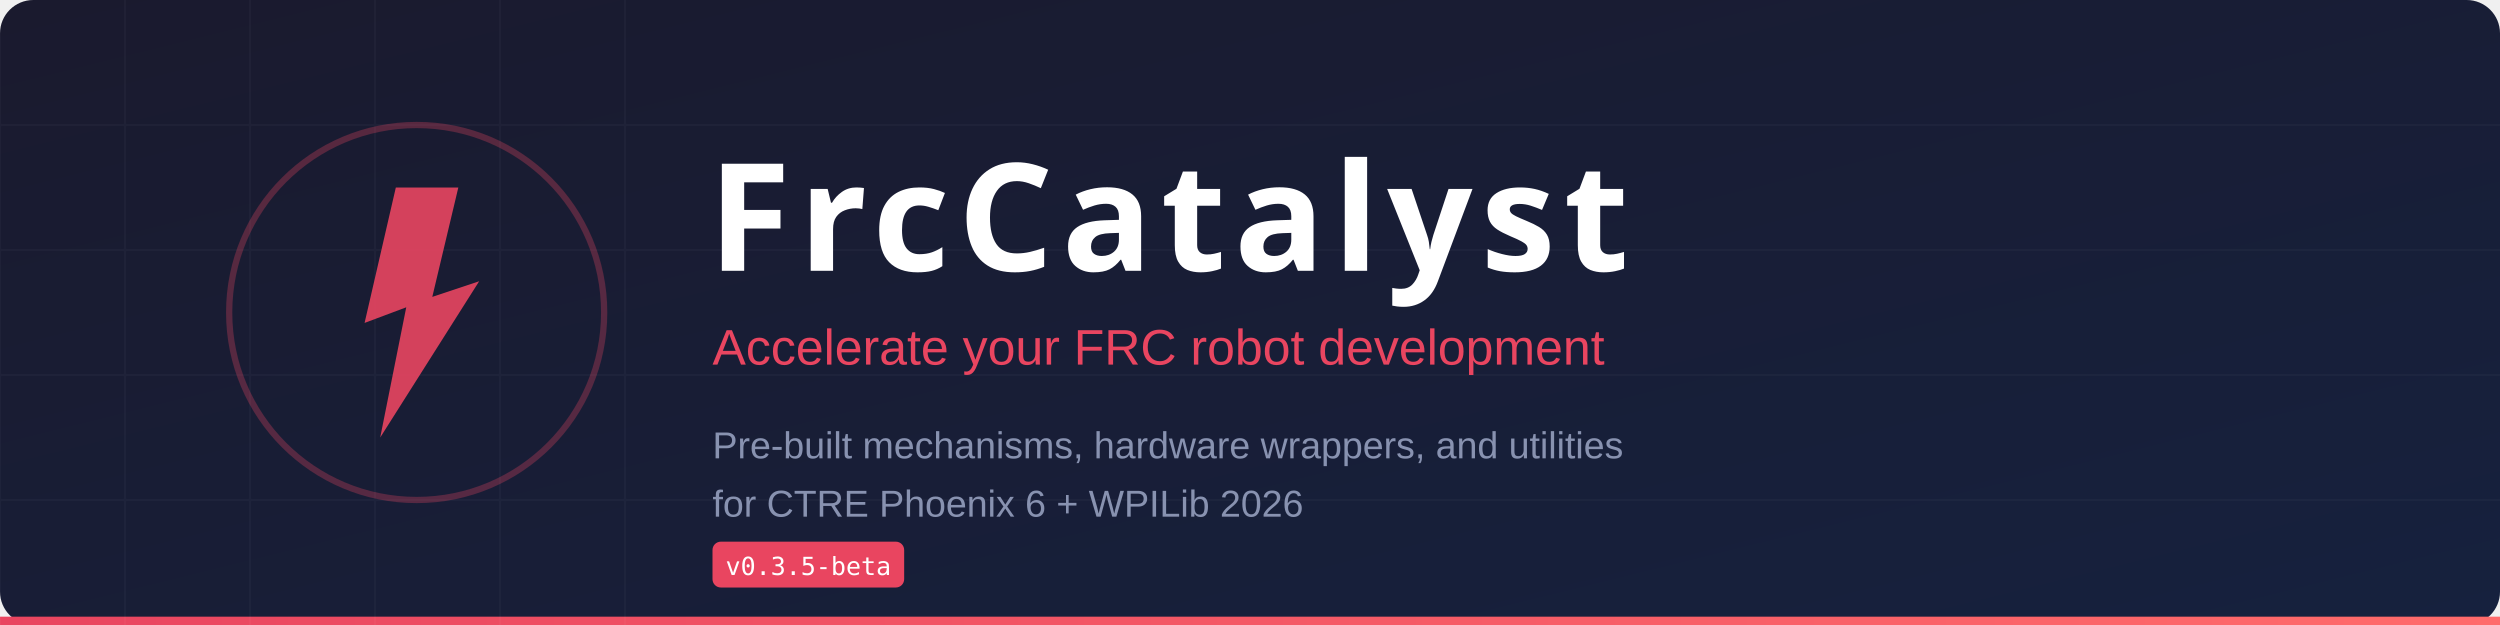
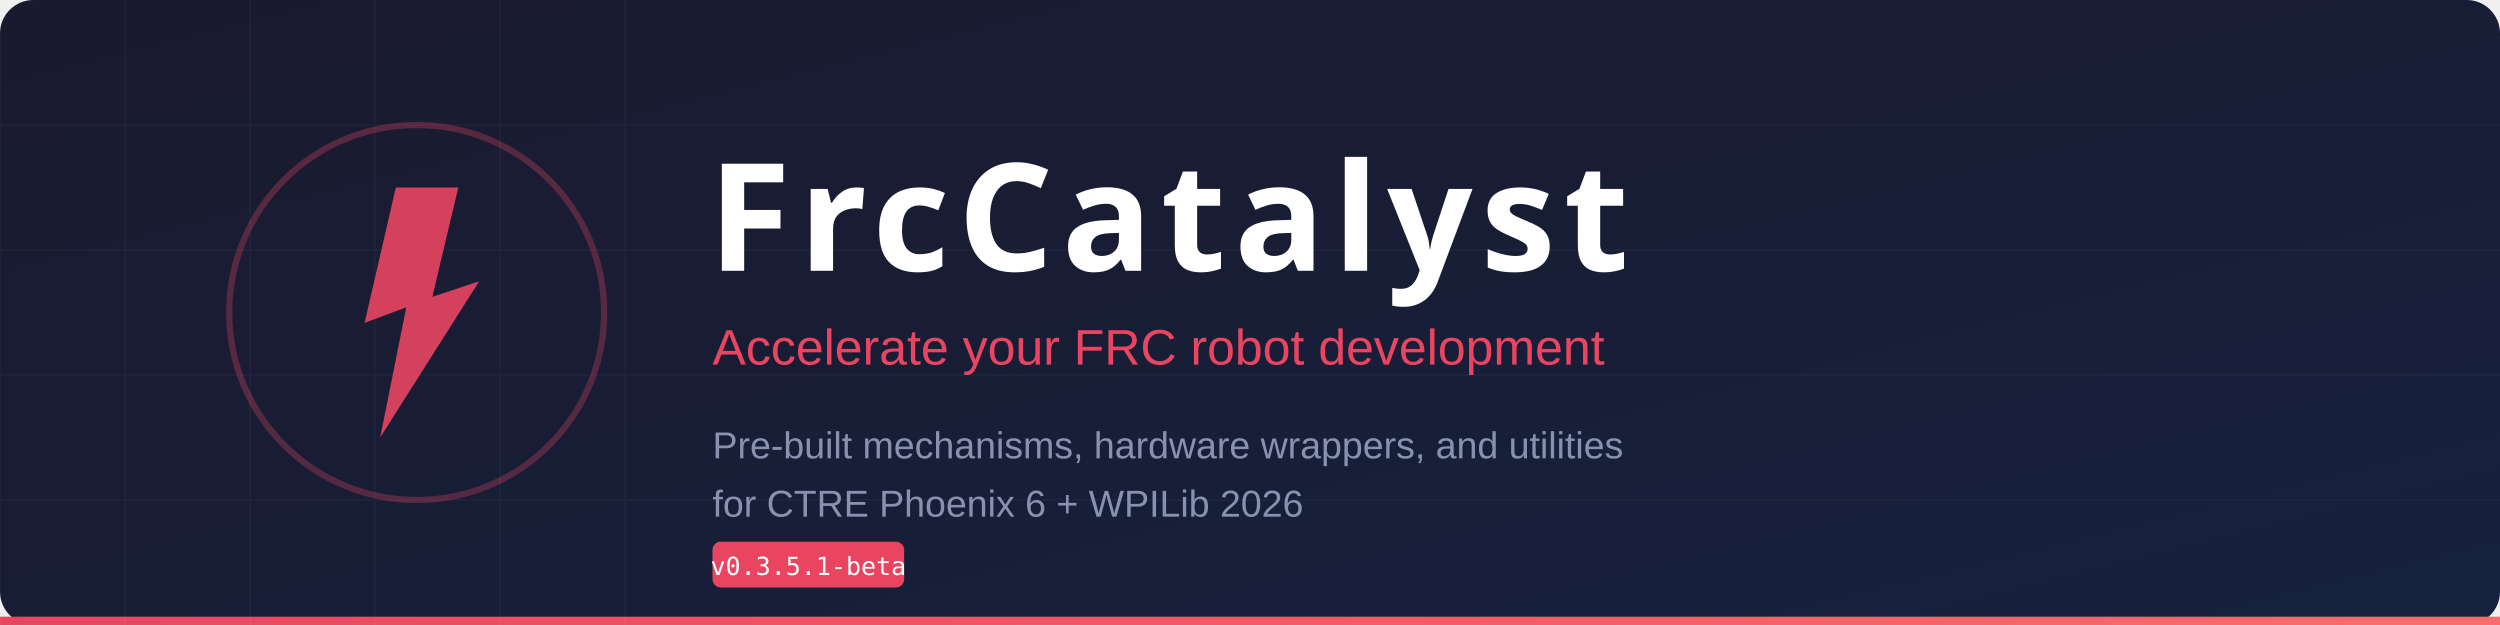
<svg xmlns="http://www.w3.org/2000/svg" viewBox="0 0 1200 300" width="1200" height="300">
  <defs>
    <linearGradient id="bannerBg" x1="0%" y1="0%" x2="100%" y2="100%">
      <stop offset="0%" style="stop-color:#1a1a2e;stop-opacity:1" />
      <stop offset="100%" style="stop-color:#16213e;stop-opacity:1" />
    </linearGradient>
    <linearGradient id="bannerAccent" x1="0%" y1="0%" x2="100%" y2="0%">
      <stop offset="0%" style="stop-color:#e94560;stop-opacity:1" />
      <stop offset="100%" style="stop-color:#ff6b6b;stop-opacity:1" />
    </linearGradient>
  </defs>
  <rect width="1200" height="300" rx="16" fill="url(#bannerBg)" />
  <rect x="0" y="296" width="1200" height="4" fill="url(#bannerAccent)" />
  <g opacity="0.03" stroke="#fff" stroke-width="1">
    <line x1="0" y1="0" x2="0" y2="300" />
    <line x1="60" y1="0" x2="60" y2="300" />
    <line x1="120" y1="0" x2="120" y2="300" />
    <line x1="180" y1="0" x2="180" y2="300" />
    <line x1="240" y1="0" x2="240" y2="300" />
    <line x1="300" y1="0" x2="300" y2="300" />
    <line x1="0" y1="60" x2="1200" y2="60" />
    <line x1="0" y1="120" x2="1200" y2="120" />
    <line x1="0" y1="180" x2="1200" y2="180" />
    <line x1="0" y1="240" x2="1200" y2="240" />
  </g>
  <g transform="translate(100,50) scale(0.5)">
    <circle cx="200" cy="200" r="180" fill="none" stroke="#e94560" stroke-width="6" opacity="0.3" />
    <path d="M180,80 L150,210 L190,195 L165,320 L260,170 L215,185 L240,80 Z" fill="#e94560" opacity="0.9" />
  </g>
  <text x="340" y="130" font-family="Arial Black, sans-serif" font-weight="900" font-size="72" fill="#ffffff" letter-spacing="4">FrcCatalyst</text>
  <text x="342" y="175" font-family="Arial, sans-serif" font-weight="400" font-size="24" fill="#e94560">Accelerate your FRC robot development</text>
  <text x="342" y="220" font-family="Arial, sans-serif" font-weight="300" font-size="18" fill="#8892b0">Pre-built mechanisms, hardware wrappers, and utilities</text>
  <text x="342" y="248" font-family="Arial, sans-serif" font-weight="300" font-size="18" fill="#8892b0">for CTRE Phoenix 6 + WPILib 2026</text>
  <rect x="342" y="260" width="92" height="22" rx="4" fill="#e94560" />
-   <text x="388" y="276" text-anchor="middle" font-family="monospace" font-size="12" fill="#fff">v0.3.5-beta</text>
+   <text x="388" y="276" text-anchor="middle" font-family="monospace" font-size="12" fill="#fff">v0.3.5.1-beta</text>
</svg>
